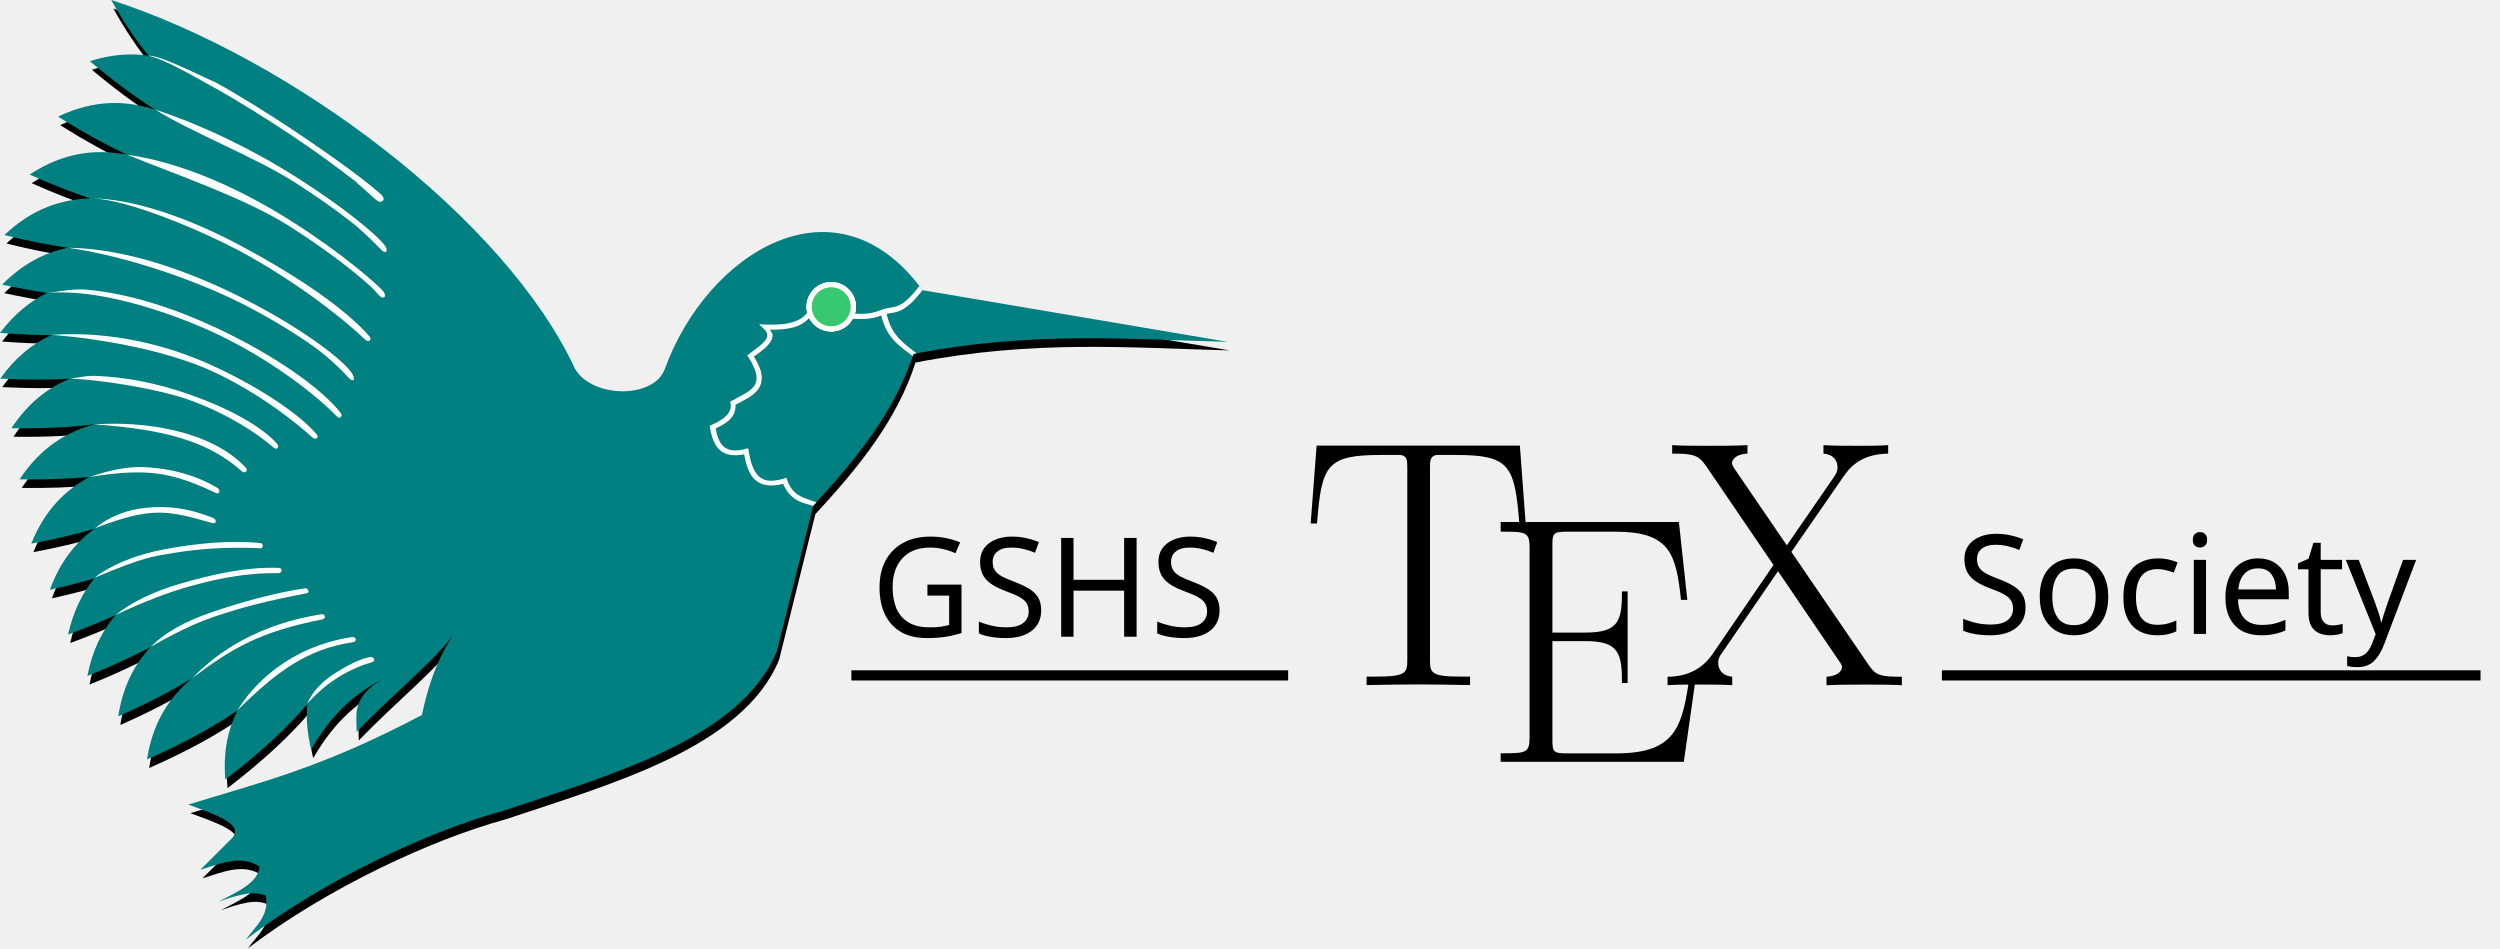
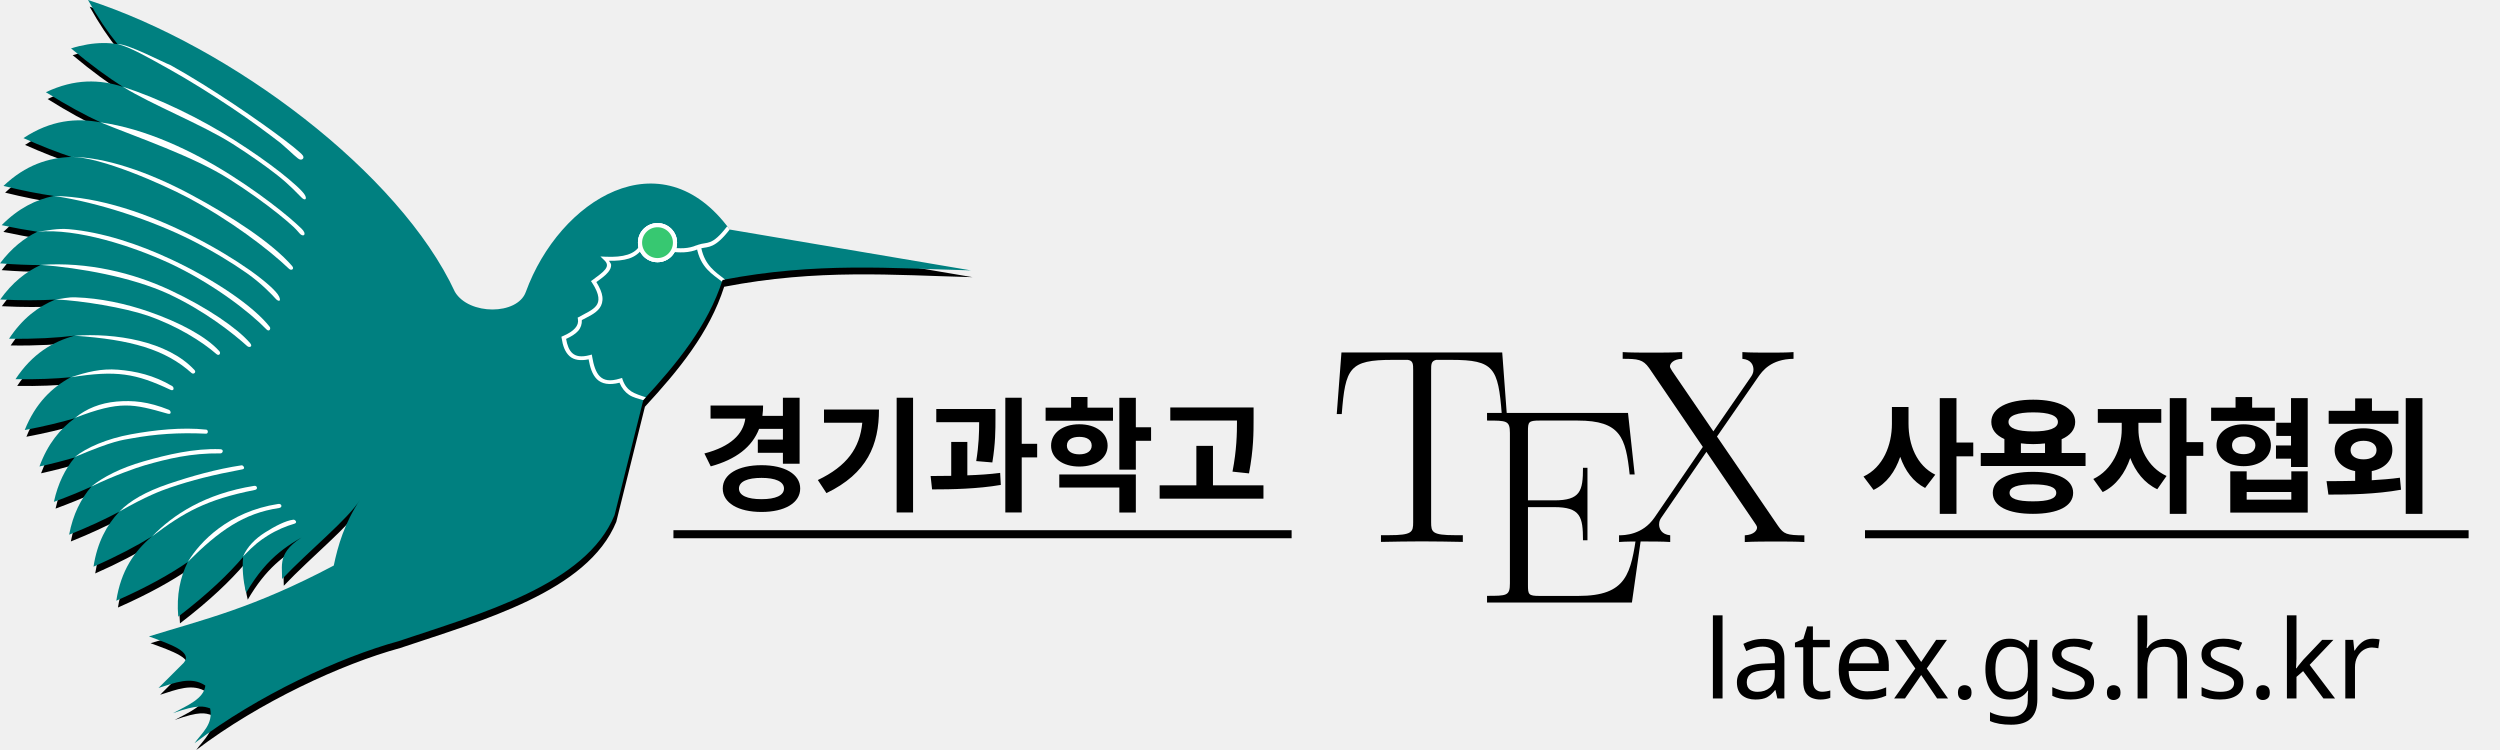
- <svg xmlns="http://www.w3.org/2000/svg" id="svg2" height="120" width="316.4" version="1.1">
+ <svg xmlns="http://www.w3.org/2000/svg" id="svg2" height="120" width="400" version="1.1">
  <defs id="defs79" />
-   <path id="rect3070" style="fill:#000000" d="m 107.75,84.833 55.279,0 0,1.287 -55.279,0 z" />
-   <path id="rect3070-7" style="fill:#000000" d="m 245.767,84.835 68.168,0 0,1.287 -68.168,0 z" />
+   <path id="rect3070" style="fill:#000000" d="m 107.75,84.833 98.908,0 0,1.287 -98.908,0 z" />
+   <path id="rect3070-7" style="fill:#000000" d="m 298.4,84.835 96.578,0 0,1.287 -96.578,0 z" />
  <g id="layer1" transform="matrix(1.343592,0,0,1.343592,-256.7153,-723.6662)">
    <g id="g3363" transform="matrix(0.5882684,0,0,-0.5882684,191.0643,638.6022)">
      <g id="g3365" transform="translate(-131.809,509.294)">
        <g id="g3367">
          <g id="g3369">
            <g id="g3371">
-               <path id="path3373" style="fill-rule:nonzero;fill:#000000;" d="m149.96-340.67c1.897-3.417,3.87-6.359,5.928-8.892l0.025-0.025c0.007-0.009,0.018-0.016,0.025-0.025-0.948,0.138-1.925,0.235-2.939,0.224-2.004-0.021-4.155-0.365-6.476-1.096,3.985-3.337,7.378-5.777,10.361-7.671-0.073,0.024-0.151,0.051-0.224,0.075l0.224-0.125c-4.621,1.446-9.606,1.623-15.442-1.146,4.191-2.622,7.707-4.536,10.81-5.978-0.091,0.013-0.183,0.037-0.274,0.05l0.224-0.125c-4.836,0.833-9.854,0.365-15.318-3.238,3.562-1.587,6.657-2.786,9.415-3.711h0.025l0.174-0.1c-4.611-0.179-9.181-1.615-13.649-5.853,3.903-0.968,7.245-1.615,10.187-2.042-0.083-0.017-0.167-0.032-0.249-0.05-0.115,0.002-0.234-0.002-0.349,0l0.125-0.05c-3.437-0.781-6.789-2.504-10.062-5.803,2.652-0.573,5.038-1.018,7.223-1.345-2.69-1.3-5.244-3.315-7.572-6.401,3.056-0.237,5.763-0.339,8.194-0.349-2.941-1.361-5.713-3.498-8.169-6.949,4.365-0.218,8.013-0.209,11.158-0.025-0.059-0.024-0.116-0.05-0.174-0.075-0.191-0.017-0.383-0.029-0.573-0.05l0.274-0.1c-3.269-1.435-6.295-3.761-8.892-7.696,5.425-0.079,9.722,0.177,13.325,0.623-0.11-0.03-0.214-0.068-0.324-0.1-0.139-0.008-0.286-0.015-0.423-0.025l0.174-0.05c-4.25-1.266-8.174-3.705-11.432-8.643,4.382-0.064,8.041,0.102,11.183,0.399-0.068-0.037-0.131-0.087-0.199-0.125-3.754-2.094-6.982-5.24-9.116-10.561,3.854,0.73,7.084,1.5,9.888,2.316-0.046-0.037-0.103-0.062-0.149-0.1l0.174,0.025c-2.886-2.154-5.313-5.172-6.949-9.639,2.653,0.587,5.024,1.203,7.148,1.818-1.907-2.306-3.38-5.184-4.209-8.966,2.881,1.061,5.38,2.082,7.597,3.088-0.027-0.031-0.048-0.068-0.075-0.1-0.045-0.036-0.105-0.064-0.149-0.1l0.075,0.025c-2.033-2.436-3.584-5.5-4.359-9.564,4.056,1.622,7.356,3.179,10.137,4.658-0.079-0.076-0.175-0.147-0.249-0.224l0.075,0.025c-2.459-2.698-4.296-6.163-5.031-10.934,4.788,2.114,8.478,4.078,11.507,5.928-0.032-0.033-0.068-0.067-0.1-0.1l0.199,0.1c-3.44-2.946-6.078-6.854-6.999-12.827,6.453,2.849,10.967,5.429,14.471,7.821-1.505-3.043-2.3-6.59-1.918-11.034,6.237,4.785,10.186,8.643,13.126,12.055-0.005-0.049,0.004-0.1,0-0.149-0.178-2.163-0.043-4.507,0.598-7.098,3.698,6.353,7.396,8.986,11.158,11.158-4.705-3.05-3.861-5.522-3.861-8.344,5.595,5.893,13.379,12.151,15.766,16.065-3.191-4.792-4.465-9.343-5.305-13.35-16.327-8.635-26.291-10.895-37.435-14.346,4.323-1.586,8.963-3.126,7.049-5.33l-5.106-5.106c3.265,1.015,6.599,2.478,9.49,0.498-0.284-2.678-3.661-4.043-6.551-5.604,5.087,1.833,6.184,1.401,7.522,0.971,0.668-3.209-1.652-4.929-3.163-7.049,12.813,9.742,29.522,17.434,41.296,20.648,16.561,5.577,37.929,11.391,43.737,25.53l5.803,23.313c6.809,7.369,13.07,14.997,16.04,24.284,18.958,3.668,34.295,2.353,50.287,1.943-1.458,0.243-48.818,8.269-48.818,8.269-13.844,18.942-34.497,6.059-41.296-12.653-1.716-4.723-11.509-4.712-14.346,0.025-11.218,24.152-45.282,49.693-74.273,59.104v0z" />
+               <path id="path3373" style="fill:#000000;fill-rule:nonzero" d="m 149.96,-340.67 c 1.897,-3.417 3.87,-6.359 5.928,-8.892 l 0.025,-0.025 c 0.007,-0.009 0.018,-0.016 0.025,-0.025 -0.948,0.138 -1.925,0.235 -2.939,0.224 -2.004,-0.021 -4.155,-0.365 -6.476,-1.096 3.985,-3.337 7.378,-5.777 10.361,-7.671 -0.073,0.024 -0.151,0.051 -0.224,0.075 l 0.224,-0.125 c -4.621,1.446 -9.606,1.623 -15.442,-1.146 4.191,-2.622 7.707,-4.536 10.81,-5.978 -0.091,0.013 -0.183,0.037 -0.274,0.05 l 0.224,-0.125 c -4.836,0.833 -9.854,0.365 -15.318,-3.238 3.562,-1.587 6.657,-2.786 9.415,-3.711 l 0.025,0 0.174,-0.1 c -4.611,-0.179 -9.181,-1.615 -13.649,-5.853 3.903,-0.968 7.245,-1.615 10.187,-2.042 -0.083,-0.017 -0.167,-0.032 -0.249,-0.05 -0.115,0.002 -0.234,-0.002 -0.349,0 l 0.125,-0.05 c -3.437,-0.781 -6.789,-2.504 -10.062,-5.803 2.652,-0.573 5.038,-1.018 7.223,-1.345 -2.69,-1.3 -5.244,-3.315 -7.572,-6.401 3.056,-0.237 5.763,-0.339 8.194,-0.349 -2.941,-1.361 -5.713,-3.498 -8.169,-6.949 4.365,-0.218 8.013,-0.209 11.158,-0.025 -0.059,-0.024 -0.116,-0.05 -0.174,-0.075 -0.191,-0.017 -0.383,-0.029 -0.573,-0.05 l 0.274,-0.1 c -3.269,-1.435 -6.295,-3.761 -8.892,-7.696 5.425,-0.079 9.722,0.177 13.325,0.623 -0.11,-0.03 -0.214,-0.068 -0.324,-0.1 -0.139,-0.008 -0.286,-0.015 -0.423,-0.025 l 0.174,-0.05 c -4.25,-1.266 -8.174,-3.705 -11.432,-8.643 4.382,-0.064 8.041,0.102 11.183,0.399 -0.068,-0.037 -0.131,-0.087 -0.199,-0.125 -3.754,-2.094 -6.982,-5.24 -9.116,-10.561 3.854,0.73 7.084,1.5 9.888,2.316 -0.046,-0.037 -0.103,-0.062 -0.149,-0.1 l 0.174,0.025 c -2.886,-2.154 -5.313,-5.172 -6.949,-9.639 2.653,0.587 5.024,1.203 7.148,1.818 -1.907,-2.306 -3.38,-5.184 -4.209,-8.966 2.881,1.061 5.38,2.082 7.597,3.088 -0.027,-0.031 -0.048,-0.068 -0.075,-0.1 -0.045,-0.036 -0.105,-0.064 -0.149,-0.1 l 0.075,0.025 c -2.033,-2.436 -3.584,-5.5 -4.359,-9.564 4.056,1.622 7.356,3.179 10.137,4.658 -0.079,-0.076 -0.175,-0.147 -0.249,-0.224 l 0.075,0.025 c -2.459,-2.698 -4.296,-6.163 -5.031,-10.934 4.788,2.114 8.478,4.078 11.507,5.928 -0.032,-0.033 -0.068,-0.067 -0.1,-0.1 l 0.199,0.1 c -3.44,-2.946 -6.078,-6.854 -6.999,-12.827 6.453,2.849 10.967,5.429 14.471,7.821 -1.505,-3.043 -2.3,-6.59 -1.918,-11.034 6.237,4.785 10.186,8.643 13.126,12.055 -0.005,-0.049 0.004,-0.1 0,-0.149 -0.178,-2.163 -0.043,-4.507 0.598,-7.098 3.698,6.353 7.396,8.986 11.158,11.158 -4.705,-3.05 -3.861,-5.522 -3.861,-8.344 5.595,5.893 13.379,12.151 15.766,16.065 -3.191,-4.792 -4.465,-9.343 -5.305,-13.35 -16.327,-8.635 -26.291,-10.895 -37.435,-14.346 4.323,-1.586 8.963,-3.126 7.049,-5.33 l -5.106,-5.106 c 3.265,1.015 6.599,2.478 9.49,0.498 -0.284,-2.678 -3.661,-4.043 -6.551,-5.604 5.087,1.833 6.184,1.401 7.522,0.971 0.668,-3.209 -1.652,-4.929 -3.163,-7.049 12.813,9.742 29.522,17.434 41.296,20.648 16.561,5.577 37.929,11.391 43.737,25.53 l 5.803,23.313 c 6.809,7.369 13.07,14.997 16.04,24.284 18.958,3.668 34.295,2.353 50.287,1.943 -1.458,0.243 -48.818,8.269 -48.818,8.269 -13.844,18.942 -34.497,6.059 -41.296,-12.653 -1.716,-4.723 -11.509,-4.712 -14.346,0.025 -11.218,24.152 -45.282,49.693 -74.273,59.104 l 0,1.6e-4 z" />
            </g>
            <g id="g3375">
-               <path id="path3377" style="fill-rule:nonzero;fill:#008080;" d="m149.63-339.31c1.91-3.441,3.896-6.378,5.97-8.922-0.948,0.138-1.925,0.22-2.939,0.209-2.004-0.021-4.146-0.354-6.466-1.084,4.049-3.391,7.471-5.865,10.49-7.773-4.663,1.49-9.685,1.702-15.584-1.097,4.309-2.696,7.926-4.645,11.091-6.101-4.935,0.91-10.052,0.495-15.637-3.187,3.687-1.643,6.876-2.877,9.706-3.814-4.645-0.162-9.242-1.597-13.742-5.865,3.903-0.968,7.247-1.61,10.189-2.038-3.6-0.727-7.132-2.454-10.555-5.904,2.652-0.573,5.039-1.005,7.224-1.333-2.69-1.3-5.236-3.315-7.564-6.401,3.056-0.237,5.76-0.343,8.191-0.353-2.941-1.361-5.695-3.511-8.151-6.963,4.365-0.218,8.011-0.197,11.156-0.013-3.456-1.413-6.642-3.801-9.366-7.929,5.425-0.079,9.721,0.181,13.324,0.627-4.472-1.214-8.612-3.656-12.018-8.818,4.382-0.064,8.04,0.095,11.182,0.392-3.842-2.094-7.141-5.269-9.314-10.686,3.955,0.749,7.27,1.551,10.124,2.39-2.973-2.164-5.472-5.202-7.146-9.771,2.653,0.587,5.008,1.201,7.133,1.816-1.907-2.306-3.377-5.192-4.206-8.974,2.881,1.061,5.373,2.089,7.59,3.096-2.106-2.464-3.714-5.583-4.507-9.745,4.056,1.622,7.356,3.172,10.137,4.651-2.549-2.725-4.446-6.231-5.199-11.117,4.939,2.18,8.728,4.2,11.809,6.101-3.538-2.965-6.259-6.909-7.198-12.998,6.453,2.849,10.957,5.433,14.461,7.825-1.505-3.043-2.302-6.607-1.92-11.051,6.237,4.785,10.188,8.658,13.128,12.07-0.198-2.203-0.042-4.6,0.614-7.25,4.478,7.693,8.927,9.939,13.532,12.506-7.335-3.693-6.247-6.473-6.247-9.698,5.595,5.892,13.398,12.141,15.785,16.055-3.191-4.792-4.49-9.331-5.33-13.337-16.327-8.635-26.268-10.891-37.413-14.343,4.323-1.586,8.956-3.139,7.041-5.343l-5.108-5.095c3.265,1.015,6.593,2.463,9.484,0.483-0.284-2.678-3.668-4.03-6.558-5.591,5.087,1.833,6.187,1.41,7.524,0.98,0.668-3.209-1.651-4.935-3.161-7.054,12.813,9.742,29.532,17.439,41.306,20.653,16.561,5.577,37.915,11.374,43.722,25.512l5.826,23.318c6.808,7.369,13.071,15.01,16.042,24.297,18.958,3.668,34.288,2.344,50.28,1.933-1.458,0.243-48.83,8.269-48.83,8.269-13.844,18.942-34.481,6.067-41.28-12.645-1.716-4.723-11.506-4.724-14.343,0.013-11.218,24.152-45.286,49.687-74.277,59.098v0z" />
+               <path id="path3377" style="fill:#008080;fill-rule:nonzero" d="m 149.63,-339.31 c 1.91,-3.441 3.896,-6.378 5.97,-8.922 -0.948,0.138 -1.925,0.22 -2.939,0.209 -2.004,-0.021 -4.146,-0.354 -6.466,-1.084 4.049,-3.391 7.471,-5.865 10.49,-7.773 -4.663,1.49 -9.685,1.702 -15.584,-1.097 4.309,-2.696 7.926,-4.645 11.091,-6.101 -4.935,0.91 -10.052,0.495 -15.637,-3.187 3.687,-1.643 6.876,-2.877 9.706,-3.814 -4.645,-0.162 -9.242,-1.597 -13.742,-5.865 3.903,-0.968 7.247,-1.61 10.189,-2.038 -3.6,-0.727 -7.132,-2.454 -10.555,-5.904 2.652,-0.573 5.039,-1.005 7.224,-1.333 -2.69,-1.3 -5.236,-3.315 -7.564,-6.401 3.056,-0.237 5.76,-0.343 8.191,-0.353 -2.941,-1.361 -5.695,-3.511 -8.151,-6.963 4.365,-0.218 8.011,-0.197 11.156,-0.013 -3.456,-1.413 -6.642,-3.801 -9.366,-7.929 5.425,-0.079 9.721,0.181 13.324,0.627 -4.472,-1.214 -8.612,-3.656 -12.018,-8.818 4.382,-0.064 8.04,0.095 11.182,0.392 -3.842,-2.094 -7.141,-5.269 -9.314,-10.686 3.955,0.749 7.27,1.551 10.124,2.39 -2.973,-2.164 -5.472,-5.202 -7.146,-9.771 2.653,0.587 5.008,1.201 7.133,1.816 -1.907,-2.306 -3.377,-5.192 -4.206,-8.974 2.881,1.061 5.373,2.089 7.59,3.096 -2.106,-2.464 -3.714,-5.583 -4.507,-9.745 4.056,1.622 7.356,3.172 10.137,4.651 -2.549,-2.725 -4.446,-6.231 -5.199,-11.117 4.939,2.18 8.728,4.2 11.809,6.101 -3.538,-2.965 -6.259,-6.909 -7.198,-12.998 6.453,2.849 10.957,5.433 14.461,7.825 -1.505,-3.043 -2.302,-6.607 -1.92,-11.051 6.237,4.785 10.188,8.658 13.128,12.07 -0.198,-2.203 -0.042,-4.6 0.614,-7.25 4.478,7.693 8.927,9.939 13.532,12.506 -7.335,-3.693 -6.247,-6.473 -6.247,-9.698 5.595,5.892 13.398,12.141 15.785,16.055 -3.191,-4.792 -4.49,-9.331 -5.33,-13.337 -16.327,-8.635 -26.268,-10.891 -37.413,-14.343 4.323,-1.586 8.956,-3.139 7.041,-5.343 l -5.108,-5.095 c 3.265,1.015 6.593,2.463 9.484,0.483 -0.284,-2.678 -3.668,-4.03 -6.558,-5.591 5.087,1.833 6.187,1.41 7.524,0.98 0.668,-3.209 -1.651,-4.935 -3.161,-7.054 12.813,9.742 29.532,17.439 41.306,20.653 16.561,5.577 37.915,11.374 43.722,25.512 l 5.826,23.318 c 6.808,7.369 13.071,15.01 16.042,24.297 18.958,3.668 34.288,2.344 50.28,1.933 -1.458,0.243 -48.83,8.269 -48.83,8.269 -13.844,18.942 -34.481,6.067 -41.28,-12.645 -1.716,-4.723 -11.506,-4.724 -14.343,0.013 -11.218,24.152 -45.286,49.687 -74.277,59.098 l 0,7e-5 z" />
            </g>
            <g id="g3379">
-               <path id="path3381" style="fill-rule:nonzero;fill:#ffffff;" d="m261.48-388.74-0.125-0.199c-0.491-0.915-1.322-1.54-2.491-1.918-1.168-0.378-2.665-0.499-4.409-0.423l-1.096,0.05,0.797-0.772c0.405-0.389,0.518-0.7,0.523-0.971,0.006-0.272-0.111-0.565-0.374-0.897-0.525-0.664-1.568-1.385-2.541-2.117l-0.324-0.224,0.224-0.324c0.812-1.245,1.183-2.203,1.27-2.939,0.087-0.736-0.084-1.263-0.423-1.718-0.679-0.911-2.17-1.528-3.512-2.291l-0.249-0.125,0.05-0.299c0.115-0.7-0.073-1.272-0.573-1.843-0.5-0.571-1.341-1.115-2.466-1.594l-0.299-0.124,0.05-0.324c0.224-1.499,0.675-2.804,1.619-3.636,0.863-0.761,2.17-0.962,3.836-0.623,0.29-1.598,0.707-3.052,1.669-4.01,0.975-0.971,2.519-1.258,4.583-0.722,0.465-1.119,1.143-1.917,1.918-2.441,0.851-0.575,1.962-0.807,2.876-1.091l0.542,0.583c-0.907,0.282-2.247,0.717-2.97,1.206-0.722,0.488-1.309,1.158-1.719,2.316l-0.125,0.399-0.399-0.124c-2.123-0.652-3.299-0.359-4.11,0.448-0.81,0.807-1.266,2.265-1.544,3.96l-0.075,0.448-0.448-0.124c-1.749-0.456-2.782-0.223-3.487,0.399-0.658,0.581-1.048,1.61-1.27,2.889,1.014,0.469,1.882,0.981,2.441,1.619,0.546,0.623,0.782,1.393,0.747,2.192,1.236,0.68,2.728,1.265,3.587,2.416,0.449,0.602,0.682,1.393,0.573,2.316-0.099,0.84-0.511,1.81-1.22,2.964,0.871,0.642,1.817,1.285,2.416,2.042,0.333,0.421,0.584,0.887,0.573,1.42-0.006,0.294-0.288,0.561-0.448,0.847,1.515-0.02,2.896,0.08,4.035,0.448,1.2,0.388,2.143,1.095,2.765,2.067,1.793-0.009,3.651-0.403,5.529-0.648,1.93-0.251,3.894-0.318,5.754,0.498l-0.349,0.772c-1.645-0.722-3.403-0.692-5.28-0.448-1.877,0.244-3.834,0.687-5.803,0.673h-0.249z" />
+               <path id="path3381" style="fill:#ffffff;fill-rule:nonzero" d="m 261.48,-388.74 -0.125,-0.199 c -0.491,-0.915 -1.322,-1.54 -2.491,-1.918 -1.168,-0.378 -2.665,-0.499 -4.409,-0.423 l -1.096,0.05 0.797,-0.772 c 0.405,-0.389 0.518,-0.7 0.523,-0.971 0.006,-0.272 -0.111,-0.565 -0.374,-0.897 -0.525,-0.664 -1.568,-1.385 -2.541,-2.117 l -0.324,-0.224 0.224,-0.324 c 0.812,-1.245 1.183,-2.203 1.27,-2.939 0.087,-0.736 -0.084,-1.263 -0.423,-1.718 -0.679,-0.911 -2.17,-1.528 -3.512,-2.291 l -0.249,-0.125 0.05,-0.299 c 0.115,-0.7 -0.073,-1.272 -0.573,-1.843 -0.5,-0.571 -1.341,-1.115 -2.466,-1.594 l -0.299,-0.124 0.05,-0.324 c 0.224,-1.499 0.675,-2.804 1.619,-3.636 0.863,-0.761 2.17,-0.962 3.836,-0.623 0.29,-1.598 0.707,-3.052 1.669,-4.01 0.975,-0.971 2.519,-1.258 4.583,-0.722 0.465,-1.119 1.143,-1.917 1.918,-2.441 0.851,-0.575 1.962,-0.807 2.876,-1.091 l 0.542,0.583 c -0.907,0.282 -2.247,0.717 -2.97,1.206 -0.722,0.488 -1.309,1.158 -1.719,2.316 l -0.125,0.399 -0.399,-0.124 c -2.123,-0.652 -3.299,-0.359 -4.11,0.448 -0.81,0.807 -1.266,2.265 -1.544,3.96 l -0.075,0.448 -0.448,-0.124 c -1.749,-0.456 -2.782,-0.223 -3.487,0.399 -0.658,0.581 -1.048,1.61 -1.27,2.889 1.014,0.469 1.882,0.981 2.441,1.619 0.546,0.623 0.782,1.393 0.747,2.192 1.236,0.68 2.728,1.265 3.587,2.416 0.449,0.602 0.682,1.393 0.573,2.316 -0.099,0.84 -0.511,1.81 -1.22,2.964 0.871,0.642 1.817,1.285 2.416,2.042 0.333,0.421 0.584,0.887 0.573,1.42 -0.006,0.294 -0.288,0.561 -0.448,0.847 1.515,-0.02 2.896,0.08 4.035,0.448 1.2,0.388 2.143,1.095 2.765,2.067 1.793,-0.009 3.651,-0.403 5.529,-0.648 1.93,-0.251 3.894,-0.318 5.754,0.498 l -0.349,0.772 c -1.645,-0.722 -3.403,-0.692 -5.28,-0.448 -1.877,0.244 -3.834,0.687 -5.803,0.673 l -0.249,0 z" />
            </g>
            <g id="g3383">
-               <path id="path3385" style="stroke-linejoin:miter;fill-rule:nonzero;stroke:#ffffff;stroke-linecap:butt;stroke-miterlimit:4;stroke-dasharray:none;stroke-width:0.836;fill:#ffffff;" stroke-miterlimit="4" d="m268.45-388.43c0-1.955-1.585-3.539-3.539-3.539-1.954,0-3.539,1.585-3.539,3.539,0,1.954,1.585,3.539,3.539,3.539,1.955,0,3.539-1.585,3.539-3.539z" />
+               <path id="path3385" style="fill:#ffffff;fill-rule:nonzero;stroke:#ffffff;stroke-width:0.836;stroke-linecap:butt;stroke-linejoin:miter;stroke-miterlimit:4;stroke-dasharray:none" stroke-miterlimit="4" d="m 268.45,-388.43 c 0,-1.955 -1.585,-3.539 -3.539,-3.539 -1.954,0 -3.539,1.585 -3.539,3.539 0,1.954 1.585,3.539 3.539,3.539 1.955,0 3.539,-1.585 3.539,-3.539 z" />
            </g>
            <g id="g3387">
-               <path id="path3389" style="fill-rule:nonzero;fill:#ffffff;" d="m279.02-385.11c-3.177-4.133-3.976-3.066-5.91-3.759l-0.324-0.124,0.05-0.349c0.745-4.152,3.205-5.471,5.125-6.98l0.107,0.336,0.511,0.097c-1.925,1.513-4.031,2.794-4.797,6.322,1.409,0.333,2.753-0.093,5.753,3.811l-0.516,0.645z" />
+               <path id="path3389" style="fill:#ffffff;fill-rule:nonzero" d="m 279.02,-385.11 c -3.177,-4.133 -3.976,-3.066 -5.91,-3.759 l -0.324,-0.124 0.05,-0.349 c 0.745,-4.152 3.205,-5.471 5.125,-6.98 l 0.107,0.336 0.511,0.097 c -1.925,1.513 -4.031,2.794 -4.797,6.322 1.409,0.333 2.753,-0.093 5.753,3.811 l -0.516,0.645 z" />
            </g>
            <g id="g3391">
-               <path id="path3393" style="fill-rule:nonzero;fill:#ffffff;" d="m156.68-356.87c6.004-3.723,15.885-7.562,22.231-11.572,3.491-2.223,6.627-4.438,9.066-6.351,2.439-1.913,4.243-3.89,4.907-4.533,0.664-0.643,1.114-0.339,0.672,0.498-0.441,0.837-2.614,2.772-5.081,4.707-2.467,1.935-5.604,4.14-9.116,6.376-7.024,4.472-15.267,8.471-22.679,10.875z" />
+               <path id="path3393" style="fill:#ffffff;fill-rule:nonzero" d="m 156.68,-356.87 c 6.004,-3.723 15.885,-7.562 22.231,-11.572 3.491,-2.223 6.627,-4.438 9.066,-6.351 2.439,-1.913 4.243,-3.89 4.907,-4.533 0.664,-0.643 1.114,-0.339 0.672,0.498 -0.441,0.837 -2.614,2.772 -5.081,4.707 -2.467,1.935 -5.604,4.14 -9.116,6.376 -7.024,4.472 -15.267,8.471 -22.679,10.875 z" />
            </g>
            <g id="g3395">
-               <path id="path3397" style="fill-rule:nonzero;fill:#ffffff;" d="m155.6-348.23c2.517-0.581,6.231-2.728,10.362-5.024,4.131-2.297,8.633-5.123,12.752-7.871,4.12-2.748,7.296-5.153,9.835-7.09,2.411-2.063,3.602-3.4,4.063-3.396,0.063-0.013,0.126-0.014,0.224,0,0.099,0.014,0.265,0.09,0.349,0.249,0.084,0.159,0.051,0.293,0.025,0.374-0.026,0.081-0.041,0.123-0.075,0.174-0.136,0.205-0.344,0.396-0.648,0.672-0.607,0.552-1.61,1.365-2.889,2.341-2.559,1.953-6.278,4.615-10.411,7.372-4.133,2.757-8.667,5.608-12.827,7.92-1.479,0.548-8.73,4.383-10.761,4.277h-0z" />
+               <path id="path3397" style="fill:#ffffff;fill-rule:nonzero" d="m 155.6,-348.23 c 2.517,-0.581 6.231,-2.728 10.362,-5.024 4.131,-2.297 8.633,-5.123 12.752,-7.871 4.12,-2.748 7.296,-5.153 9.835,-7.09 2.411,-2.063 3.602,-3.4 4.063,-3.396 0.063,-0.013 0.126,-0.014 0.224,0 0.099,0.014 0.265,0.09 0.349,0.249 0.084,0.159 0.051,0.293 0.025,0.374 -0.026,0.081 -0.041,0.123 -0.075,0.174 -0.136,0.205 -0.344,0.396 -0.648,0.672 -0.607,0.552 -1.61,1.365 -2.889,2.341 -2.559,1.953 -6.278,4.615 -10.411,7.372 -4.133,2.757 -8.667,5.608 -12.827,7.92 -1.479,0.548 -8.73,4.383 -10.761,4.277 l -1e-4,0 z" />
            </g>
            <g id="g3399">
-               <path id="path3401" style="fill-rule:nonzero;fill:#ffffff;" d="m152.16-364.08c7.706-3.145,18.668-6.84,25.985-11.439,3.932-2.497,7.356-4.984,9.913-7.024,1.279-1.02,2.346-1.937,3.138-2.665,0.792-0.728,1.238-1.389,1.494-1.569,0.536-0.378,0.946-0.127,0.697,0.473-0.188,0.453-0.808,0.973-1.619,1.719-0.811,0.746-1.897,1.66-3.188,2.69-2.582,2.06-6.029,4.585-9.988,7.099-7.918,5.028-17.384,9.449-26.433,10.717z" />
+               <path id="path3401" style="fill:#ffffff;fill-rule:nonzero" d="m 152.16,-364.08 c 7.706,-3.145 18.668,-6.84 25.985,-11.439 3.932,-2.497 7.356,-4.984 9.913,-7.024 1.279,-1.02 2.346,-1.937 3.138,-2.665 0.792,-0.728 1.238,-1.389 1.494,-1.569 0.536,-0.378 0.946,-0.127 0.697,0.473 -0.188,0.453 -0.808,0.973 -1.619,1.719 -0.811,0.746 -1.897,1.66 -3.188,2.69 -2.582,2.06 -6.029,4.585 -9.988,7.099 -7.918,5.028 -17.384,9.449 -26.433,10.717 z" />
            </g>
            <g id="g3403">
-               <path id="path3405" style="fill-rule:nonzero;fill:#ffffff;" d="m146.23-371.07c6.005-0.004,18.411-5.501,23.64-8.256,8.478-4.522,16.188-10.334,20.449-14.396,0.472-0.45,1.163-0.053,0.623,0.573-3.958,4.586-12.132,9.991-20.673,14.546-8.541,4.555-17.385,7.54-24.039,7.534z" />
+               <path id="path3405" style="fill:#ffffff;fill-rule:nonzero" d="m 146.23,-371.07 c 6.005,-0.004 18.411,-5.501 23.64,-8.256 8.478,-4.522 16.188,-10.334 20.449,-14.396 0.472,-0.45 1.163,-0.053 0.623,0.573 -3.958,4.586 -12.132,9.991 -20.673,14.546 -8.541,4.555 -17.385,7.54 -24.039,7.534 z" />
            </g>
            <g id="g3407">
-               <path id="path3409" style="fill-rule:nonzero;fill:#ffffff;" d="m142.76-378.98c9.028-1.321,19.851-4.965,27.736-8.914,4.4-2.234,8.324-4.627,11.333-6.75,3.009-2.123,5.23-4.512,5.778-5.131,0.548-0.618,1.201-0.644,0.697,0.448-0.504,1.093-2.954,3.229-6.003,5.38s-6.998,4.548-11.432,6.8c-8.869,4.503-18.97,8.046-28.11,8.167z" />
+               <path id="path3409" style="fill:#ffffff;fill-rule:nonzero" d="m 142.76,-378.98 c 9.028,-1.321 19.851,-4.965 27.736,-8.914 4.4,-2.234 8.324,-4.627 11.333,-6.75 3.009,-2.123 5.23,-4.512 5.778,-5.131 0.548,-0.618 1.201,-0.644 0.697,0.448 -0.504,1.093 -2.954,3.229 -6.003,5.38 -3.048,2.151 -6.998,4.548 -11.432,6.8 -8.869,4.503 -18.97,8.046 -28.11,8.167 z" />
            </g>
            <g id="g3411">
-               <path id="path3413" style="fill-rule:nonzero;fill:#ffffff;" d="m145.74-385.7c-2.243,0.196-4.262-0.264-6.319-0.521,8.022,0.752,19.24-2.932,26.718-6.378,8.809-4.13,16.123-9.799,19.627-13.4,0.549-0.564,0.936,0.155,0.648,0.523-3.263,4.165-11.032,9.48-19.926,13.649-6.67,3.127-14.019,5.54-20.748,6.127z" />
+               <path id="path3413" style="fill:#ffffff;fill-rule:nonzero" d="m 145.74,-385.7 c -2.243,0.196 -4.262,-0.264 -6.319,-0.521 8.022,0.752 19.24,-2.932 26.718,-6.378 8.809,-4.13 16.123,-9.799 19.627,-13.4 0.549,-0.564 0.936,0.155 0.648,0.523 -3.263,4.165 -11.032,9.48 -19.926,13.649 -6.67,3.127 -14.019,5.54 -20.748,6.127 z" />
            </g>
            <g id="g3415">
-               <path id="path3417" style="fill-rule:nonzero;fill:#ffffff;" d="m140.04-392.93c7.894-0.585,18.464-2.475,25.868-5.874,7.446-3.483,13.097-7.999,15.94-10.561,0.437-0.394,1.211-0.115,0.598,0.598-2.595,3.015-8.628,7.185-16.165,10.71-7.537,3.525-16.692,5.783-26.241,5.127z" />
+               <path id="path3417" style="fill:#ffffff;fill-rule:nonzero" d="m 140.04,-392.93 c 7.894,-0.585 18.464,-2.475 25.868,-5.874 7.446,-3.483 13.097,-7.999 15.94,-10.561 0.437,-0.394 1.211,-0.115 0.598,0.598 -2.595,3.015 -8.628,7.185 -16.165,10.71 -7.537,3.525 -16.692,5.783 -26.241,5.127 z" />
            </g>
            <g id="g3419">
-               <path id="path3421" style="fill-rule:nonzero;fill:#ffffff;" d="m147.13-399.5c-1.666,0.056-2.447-0.255-4.054-0.429,5.358-0.236,13.873-1.661,18.575-3.257,6.102-2.117,11.119-5.306,13.973-7.796,0.551-0.481,0.962,0.164,0.598,0.573-2.673,2.999-8.105,5.872-14.297,8.02-4.644,1.611-9.798,2.72-14.795,2.889z" />
+               <path id="path3421" style="fill:#ffffff;fill-rule:nonzero" d="m 147.13,-399.5 c -1.666,0.056 -2.447,-0.255 -4.054,-0.429 5.358,-0.236 13.873,-1.661 18.575,-3.257 6.102,-2.117 11.119,-5.306 13.973,-7.796 0.551,-0.481 0.962,0.164 0.598,0.573 -2.673,2.999 -8.105,5.872 -14.297,8.02 -4.644,1.611 -9.798,2.72 -14.795,2.889 z" />
            </g>
            <g id="g3423">
-               <path id="path3425" style="fill-rule:nonzero;fill:#ffffff;" d="m146.9-407.27c11.454-0.773,18.38-2.791,23.689-7.547,0.398-0.356,1.026,0.134,0.598,0.598-5.448,5.903-16.175,7.548-24.287,6.949z" />
+               <path id="path3425" style="fill:#ffffff;fill-rule:nonzero" d="m 146.9,-407.27 c 11.454,-0.773 18.38,-2.791 23.689,-7.547 0.398,-0.356 1.026,0.134 0.598,0.598 -5.448,5.903 -16.175,7.548 -24.287,6.949 z" />
            </g>
            <g id="g3427">
-               <path id="path3429" style="fill-rule:nonzero;fill:#ffffff;" d="m155.72-414.15c-3.472,0.279-6.378-0.479-9.542-1.533,9.261,1.476,13.111,0.768,20.127-2.527,0.8-0.376,0.753,0.509,0.399,0.722-3.727,2.24-7.512,3.058-10.984,3.337z" />
+               <path id="path3429" style="fill:#ffffff;fill-rule:nonzero" d="m 155.72,-414.15 c -3.472,0.279 -6.378,-0.479 -9.542,-1.533 9.261,1.476 13.111,0.768 20.127,-2.527 0.8,-0.376 0.753,0.509 0.399,0.722 -3.727,2.24 -7.512,3.058 -10.984,3.337 z" />
            </g>
            <g id="g3431">
-               <path id="path3433" style="fill-rule:nonzero;fill:#ffffff;" d="m155.39-420.6c-3.283-0.291-6.071-1.418-8.369-3.288,9.171,3.535,11.705,2.831,18.719,0.843,0.922-0.262,0.636,0.627,0.274,0.772-4.2,1.684-7.341,1.964-10.624,1.673z" />
+               <path id="path3433" style="fill:#ffffff;fill-rule:nonzero" d="m 155.39,-420.6 c -3.283,-0.291 -6.071,-1.418 -8.369,-3.288 9.171,3.535 11.705,2.831 18.719,0.843 0.922,-0.262 0.636,0.627 0.274,0.772 -4.2,1.684 -7.341,1.964 -10.624,1.673 z" />
            </g>
            <g id="g3435">
-               <path id="path3437" style="fill-rule:nonzero;fill:#ffffff;" d="m173.56-426.28c-4.893,0.529-10.405-0.064-15.243-0.946-4.838-0.882-8.998-2.675-11.347-4.585,8.043,3.397,9.509,3.39,11.497,3.763,4.766,0.869,9.491,1.208,15.044,0.946,0.504-0.024,0.478,0.776,0.05,0.822z" />
+               <path id="path3437" style="fill:#ffffff;fill-rule:nonzero" d="m 173.56,-426.28 c -4.893,0.529 -10.405,-0.064 -15.243,-0.946 -4.838,-0.882 -8.998,-2.675 -11.347,-4.585 8.043,3.397 9.509,3.39 11.497,3.763 4.766,0.869 9.491,1.208 15.044,0.946 0.504,-0.024 0.478,0.776 0.05,0.822 z" />
            </g>
            <g id="g3439">
-               <path id="path3441" style="fill-rule:nonzero;fill:#ffffff;" d="m176.4-430.24c-5.302,0.2-10.779-1.112-15.517-2.466-4.738-1.354-8.254-3.202-10.573-5.088,4.692,2.257,9.058,3.785,10.797,4.291,4.671,1.335,9.384,2.491,15.343,2.416,0.463-0.006,0.762,0.816-0.05,0.847z" />
+               <path id="path3441" style="fill:#ffffff;fill-rule:nonzero" d="m 176.4,-430.24 c -5.302,0.2 -10.779,-1.112 -15.517,-2.466 -4.738,-1.354 -8.254,-3.202 -10.573,-5.088 4.692,2.257 9.058,3.785 10.797,4.291 4.671,1.335 9.384,2.491 15.343,2.416 0.463,-0.006 0.762,0.816 -0.05,0.847 z" />
            </g>
            <g id="g3443">
-               <path id="path3445" style="fill-rule:nonzero;fill:#ffffff;" d="m180.73-433.5c-4.994-0.737-10.23-2.212-14.795-3.761-4.564-1.549-7.814-3.388-9.933-5.59,5.429,3.116,8.415,4.209,10.182,4.818,4.508,1.53,8.718,2.594,14.695,3.711,0.717,0.134,0.141,0.865-0.149,0.822z" />
+               <path id="path3445" style="fill:#ffffff;fill-rule:nonzero" d="m 180.73,-433.5 c -4.994,-0.737 -10.23,-2.212 -14.795,-3.761 -4.564,-1.549 -7.814,-3.388 -9.933,-5.59 5.429,3.116 8.415,4.209 10.182,4.818 4.508,1.53 8.718,2.594 14.695,3.711 0.717,0.134 0.141,0.865 -0.149,0.822 z" />
            </g>
            <g id="g3447">
-               <path id="path3449" style="fill-rule:nonzero;fill:#ffffff;" d="m183.27-437.66c-10.015-1.595-16.505-5.916-20.63-10.201,6.393,4.816,10.84,7.405,20.804,9.379,0.631,0.125,0.44,0.92-0.174,0.822z" />
+               <path id="path3449" style="fill:#ffffff;fill-rule:nonzero" d="m 183.27,-437.66 c -10.015,-1.595 -16.505,-5.916 -20.63,-10.201 6.393,4.816 10.84,7.405 20.804,9.379 0.631,0.125 0.44,0.92 -0.174,0.822 z" />
            </g>
            <g id="g3451">
-               <path id="path3453" style="fill-rule:nonzero;fill:#ffffff;" d="m188.15-441.32c-10.073-1.552-15.882-7.675-18.301-11.717,6.373,6.367,11.333,9.831,18.475,10.895,0.723,0.108,0.538,0.932-0.174,0.822z" />
+               <path id="path3453" style="fill:#ffffff;fill-rule:nonzero" d="m 188.15,-441.32 c -10.073,-1.552 -15.882,-7.675 -18.301,-11.717 6.373,6.367 11.333,9.831 18.475,10.895 0.723,0.108 0.538,0.932 -0.174,0.822 z" />
            </g>
            <g id="g3455">
-               <path id="path3457" style="fill-rule:nonzero;fill:#ffffff;" d="m191.19-444.51c-1.571-0.196-3.709-1.309-5.729-2.59s-3.544-2.841-4.453-4.85c2.433,2.511,3.407,3.19,4.901,4.153,1.939,1.23,3.893,2.006,5.479,2.466,0.744,0.216,0.182,0.869-0.199,0.822z" />
+               <path id="path3457" style="fill:#ffffff;fill-rule:nonzero" d="m 191.19,-444.51 c -1.571,-0.196 -3.709,-1.309 -5.729,-2.59 -2.02,-1.282 -3.544,-2.841 -4.453,-4.85 2.433,2.511 3.407,3.19 4.901,4.153 1.939,1.23 3.893,2.006 5.479,2.466 0.744,0.216 0.182,0.869 -0.199,0.822 z" />
            </g>
            <g id="g3459">
-               <path id="path3461" style="stroke-linejoin:miter;fill-rule:nonzero;stroke:#ffffff;stroke-linecap:butt;stroke-miterlimit:4;stroke-dasharray:none;stroke-width:0.836;fill:#ffffff;" stroke-miterlimit="4" d="m268.45-388.43c0-1.955-1.585-3.539-3.539-3.539-1.954,0-3.539,1.585-3.539,3.539,0,1.954,1.585,3.539,3.539,3.539,1.955,0,3.539-1.585,3.539-3.539z" />
+               <path id="path3461" style="fill:#ffffff;fill-rule:nonzero;stroke:#ffffff;stroke-width:0.836;stroke-linecap:butt;stroke-linejoin:miter;stroke-miterlimit:4;stroke-dasharray:none" stroke-miterlimit="4" d="m 268.45,-388.43 c 0,-1.955 -1.585,-3.539 -3.539,-3.539 -1.954,0 -3.539,1.585 -3.539,3.539 0,1.954 1.585,3.539 3.539,3.539 1.955,0 3.539,-1.585 3.539,-3.539 z" />
            </g>
            <g id="g3463">
-               <path id="path3465" style="stroke-linejoin:miter;fill-rule:nonzero;stroke:#ffffff;stroke-linecap:butt;stroke-miterlimit:4;stroke-dasharray:none;stroke-width:0.836;fill:#37c871;" stroke-miterlimit="4" d="m268.45-388.43c0-1.955-1.585-3.539-3.539-3.539-1.954,0-3.539,1.585-3.539,3.539,0,1.954,1.585,3.539,3.539,3.539,1.955,0,3.539-1.585,3.539-3.539z" />
+               <path id="path3465" style="fill:#37c871;fill-rule:nonzero;stroke:#ffffff;stroke-width:0.836;stroke-linecap:butt;stroke-linejoin:miter;stroke-miterlimit:4;stroke-dasharray:none" stroke-miterlimit="4" d="m 268.45,-388.43 c 0,-1.955 -1.585,-3.539 -3.539,-3.539 -1.954,0 -3.539,1.585 -3.539,3.539 0,1.954 1.585,3.539 3.539,3.539 1.955,0 3.539,-1.585 3.539,-3.539 z" />
            </g>
          </g>
        </g>
      </g>
    </g>
  </g>
-   <g id="g3470" transform="matrix(0.07364766,0,0,0.07364766,189.1283,57.39001)">
-     <path id="path4" d="m 43.809,-13.468 -349.27,0 -10.21,133.77 10.87,0 c 7.82,-100.19 16.41,-117.73 110.21,-117.73 10.87,0 28.53,0 33.39,0 11.55,1.81 11.55,9.16 11.55,23.08 l 0,329.26 c 0,21.86 -1.83,28.53 -52.78,28.53 l -17.17,0 0,14.61 c 29.02,-0.56 59.26,-1.15 88.93,-1.15 29.58,0 59.91,0.59 88.91,1.15 l 0,-14.61 -16.88,0 c -50.19,0 -52,-6.67 -52,-28.53 l 0,-329.25 c 0,-13.36 0,-20.61 10.89,-23.08 l 33.19,0 c 92.55,0 101.61,17.44 109.42,117.73 l 10.89,0" />
-     <path id="path6" d="m 347.319,376.962 -10.87,0 c -13.26,89.69 -21.08,138.44 -127.47,138.44 l -83.95,0 c -24.16,0 -25.3,-3.05 -25.3,-23.86 l 0,-169.07 57.06,0 c 57.06,0 62.5,20.91 62.5,71.96 l 9.72,0 0,-157.35 -9.72,0 c 0,50.19 -5.45,70.71 -62.5,70.71 l -57.07,0 0,-149.9 c 0,-20.42 1.15,-23.47 25.3,-23.47 l 82.7,0 c 93.6,0 104.49,37.2 112.97,117.17 l 10.9,0 -14.51,-133.78 -306.26,0 0,16.61 c 42.84,0 49.7,0 49.7,27.19 l 0,326.42 c 0,27.19 -6.77,27.19 -49.7,27.19 l 0,14.61 314.76,0" />
-     <path id="path8" d="m 510.379,169.152 89.49,-129.38 c 8.96,-12.7 27.19,-38.84 76.82,-39.5 l 0,-14.6 c -13.85,1.15 -36.83,1.15 -51.34,1.15 -19.93,0 -44.75,0 -59.82,-1.15 l 0,14.61 c 19.37,1.81 24.13,13.92 24.13,23.67 0,7.23 -2.96,12.11 -7.25,18.12 l -79.85,115.82 -89.49,-130.99 c -4.2,-6.59 -4.79,-8.5 -4.79,-10.31 0,-5.45 6.59,-15.75 26.62,-16.32 l 0,-14.6 c -19.37,1.15 -48.95,1.15 -68.88,1.15 -15.66,0 -45.89,0 -60.5,-1.15 l 0,14.61 c 33.22,0 44.09,1.25 57.45,20.03 l 116.68,171.37 -105.22,153.71 c -25.96,37.59 -65.26,38.25 -76.82,38.25 l 0,14.61 c 13.82,-1.15 36.83,-1.15 51.34,-1.15 16.32,0 44.75,0 59.82,1.15 l 0,-14.61 c -18.71,-1.81 -24.13,-13.92 -24.13,-23.67 0,-7.82 2.96,-12.11 6.01,-16.41 l 96.75,-141.2 105.22,154.66 c 4.76,6.69 4.76,8.5 4.76,10.31 0,4.76 -5.42,15.17 -26.6,16.41 l 0,14.61 c 19.37,-1.15 48.95,-1.15 68.88,-1.15 15.66,0 45.89,0 60.57,1.15 l 0,-14.61 c -38.74,0 -44.84,-2.96 -56.86,-20.03" />
+   <g id="g3470" transform="matrix(0.07364766,0,0,0.07364766,237.1283,57.39001)" style="">
+     <path id="path4" d="m 43.809,-13.468 -349.27,0 -10.21,133.77 10.87,0 c 7.82,-100.19 16.41,-117.73 110.21,-117.73 10.87,0 28.53,0 33.39,0 11.55,1.81 11.55,9.16 11.55,23.08 l 0,329.26 c 0,21.86 -1.83,28.53 -52.78,28.53 l -17.17,0 0,14.61 c 29.02,-0.56 59.26,-1.15 88.93,-1.15 29.58,0 59.91,0.59 88.91,1.15 l 0,-14.61 -16.88,0 c -50.19,0 -52,-6.67 -52,-28.53 l 0,-329.25 c 0,-13.36 0,-20.61 10.89,-23.08 l 33.19,0 c 92.55,0 101.61,17.44 109.42,117.73 l 10.89,0" style="" />
+     <path id="path6" d="m 347.319,376.962 -10.87,0 c -13.26,89.69 -21.08,138.44 -127.47,138.44 l -83.95,0 c -24.16,0 -25.3,-3.05 -25.3,-23.86 l 0,-169.07 57.06,0 c 57.06,0 62.5,20.91 62.5,71.96 l 9.72,0 0,-157.35 -9.72,0 c 0,50.19 -5.45,70.71 -62.5,70.71 l -57.07,0 0,-149.9 c 0,-20.42 1.15,-23.47 25.3,-23.47 l 82.7,0 c 93.6,0 104.49,37.2 112.97,117.17 l 10.9,0 -14.51,-133.78 -306.26,0 0,16.61 c 42.84,0 49.7,0 49.7,27.19 l 0,326.42 c 0,27.19 -6.77,27.19 -49.7,27.19 l 0,14.61 314.76,0" style="" />
+     <path id="path8" d="m 510.379,169.152 89.49,-129.38 c 8.96,-12.7 27.19,-38.84 76.82,-39.5 l 0,-14.6 c -13.85,1.15 -36.83,1.15 -51.34,1.15 -19.93,0 -44.75,0 -59.82,-1.15 l 0,14.61 c 19.37,1.81 24.13,13.92 24.13,23.67 0,7.23 -2.96,12.11 -7.25,18.12 l -79.85,115.82 -89.49,-130.99 c -4.2,-6.59 -4.79,-8.5 -4.79,-10.31 0,-5.45 6.59,-15.75 26.62,-16.32 l 0,-14.6 c -19.37,1.15 -48.95,1.15 -68.88,1.15 -15.66,0 -45.89,0 -60.5,-1.15 l 0,14.61 c 33.22,0 44.09,1.25 57.45,20.03 l 116.68,171.37 -105.22,153.71 c -25.96,37.59 -65.26,38.25 -76.82,38.25 l 0,14.61 c 13.82,-1.15 36.83,-1.15 51.34,-1.15 16.32,0 44.75,0 59.82,1.15 l 0,-14.61 c -18.71,-1.81 -24.13,-13.92 -24.13,-23.67 0,-7.82 2.96,-12.11 6.01,-16.41 l 96.75,-141.2 105.22,154.66 c 4.76,6.69 4.76,8.5 4.76,10.31 0,4.76 -5.42,15.17 -26.6,16.41 l 0,14.61 c 19.37,-1.15 48.95,-1.15 68.88,-1.15 15.66,0 45.89,0 60.57,1.15 l 0,-14.61 c -38.74,0 -44.84,-2.96 -56.86,-20.03" style="" />
  </g>
  <text xml:space="preserve" style="font-style:normal;font-weight:normal;font-size:40px;line-height:125%;font-family:sans-serif;letter-spacing:0px;word-spacing:0px;fill:#000000;fill-opacity:1;stroke:none;stroke-width:1px;stroke-linecap:butt;stroke-linejoin:miter;stroke-opacity:1" x="121.757" y="77.385" id="text3475">
    <tspan id="tspan3477" x="121.757" y="77.385" />
  </text>
  <text xml:space="preserve" style="font-style:normal;font-weight:normal;font-size:40px;line-height:125%;font-family:sans-serif;letter-spacing:0px;word-spacing:0px;fill:#000000;fill-opacity:1;stroke:none;stroke-width:1px;stroke-linecap:butt;stroke-linejoin:miter;stroke-opacity:1" x="115.669" y="79.414" id="text3479">
    <tspan id="tspan3481" x="115.669" y="79.414" />
  </text>
  <text xml:space="preserve" style="font-style:normal;font-weight:normal;font-size:40px;line-height:125%;font-family:sans-serif;letter-spacing:0px;word-spacing:0px;fill:#000000;fill-opacity:1;stroke:none;stroke-width:1px;stroke-linecap:butt;stroke-linejoin:miter;stroke-opacity:1" x="114.655" y="75.863" id="text3483">
    <tspan id="tspan3485" x="114.655" y="75.863" />
  </text>
-   <text xml:space="preserve" style="font-style:normal;font-weight:normal;font-size:17.5px;line-height:125%;font-family:sans-serif;letter-spacing:0px;word-spacing:0px;fill:#000000;fill-opacity:1;stroke:none;stroke-width:1px;stroke-linecap:butt;stroke-linejoin:miter;stroke-opacity:1" x="110.251" y="80.583" id="text3397">
-     <tspan id="tspan3399" x="110.251" y="80.583" style="font-style:normal;font-variant:normal;font-weight:normal;font-stretch:normal;font-size:17.5px;font-family:System;-inkscape-font-specification:System">GSHS</tspan>
+   <text xml:space="preserve" style="font-style:normal;font-weight:normal;font-size:19.832px;line-height:125%;font-family:sans-serif;letter-spacing:0px;word-spacing:0px;fill:#000000;fill-opacity:1;stroke:none;stroke-width:1px;stroke-linecap:butt;stroke-linejoin:miter;stroke-opacity:1" x="111.75" y="80.245" id="text3397">
+     <tspan id="tspan3399" x="111.75" y="80.245" style="font-style:normal;font-variant:normal;font-weight:bold;font-stretch:normal;font-size:19.832px;font-family:NanumMyeongjo;-inkscape-font-specification:'NanumMyeongjo Bold'">경기과학고</tspan>
  </text>
-   <text xml:space="preserve" style="font-style:normal;font-weight:normal;font-size:17.5px;line-height:125%;font-family:sans-serif;letter-spacing:0px;word-spacing:0px;fill:#000000;fill-opacity:1;stroke:none;stroke-width:1px;stroke-linecap:butt;stroke-linejoin:miter;stroke-opacity:1" x="247.571" y="80.229" id="text3397-5">
-     <tspan id="tspan3399-1" x="247.571" y="80.229" style="font-style:normal;font-variant:normal;font-weight:normal;font-stretch:normal;font-size:17.5px;font-family:System;-inkscape-font-specification:System">Society</tspan>
+   <text xml:space="preserve" style="font-style:normal;font-weight:normal;font-size:20px;line-height:125%;font-family:sans-serif;letter-spacing:0px;word-spacing:0px;fill:#000000;fill-opacity:1;stroke:none;stroke-width:1px;stroke-linecap:butt;stroke-linejoin:miter;stroke-opacity:1" x="297.724" y="80.436" id="text3397-5">
+     <tspan id="tspan3399-1" x="297.724" y="80.436" style="font-style:normal;font-variant:normal;font-weight:bold;font-stretch:normal;font-size:20px;font-family:NanumMyeongjo;-inkscape-font-specification:'NanumMyeongjo Bold'">사용자협회</tspan>
+   </text>
+   <text xml:space="preserve" style="font-style:normal;font-weight:normal;font-size:40px;line-height:125%;font-family:sans-serif;letter-spacing:0px;word-spacing:0px;fill:#000000;fill-opacity:1;stroke:none;stroke-width:1px;stroke-linecap:butt;stroke-linejoin:miter;stroke-opacity:1" x="272.577" y="111.752" id="text3401">
+     <tspan id="tspan3403" x="272.577" y="111.752" style="font-size:17.5px">latex.gs.hs.kr</tspan>
  </text>
</svg>
